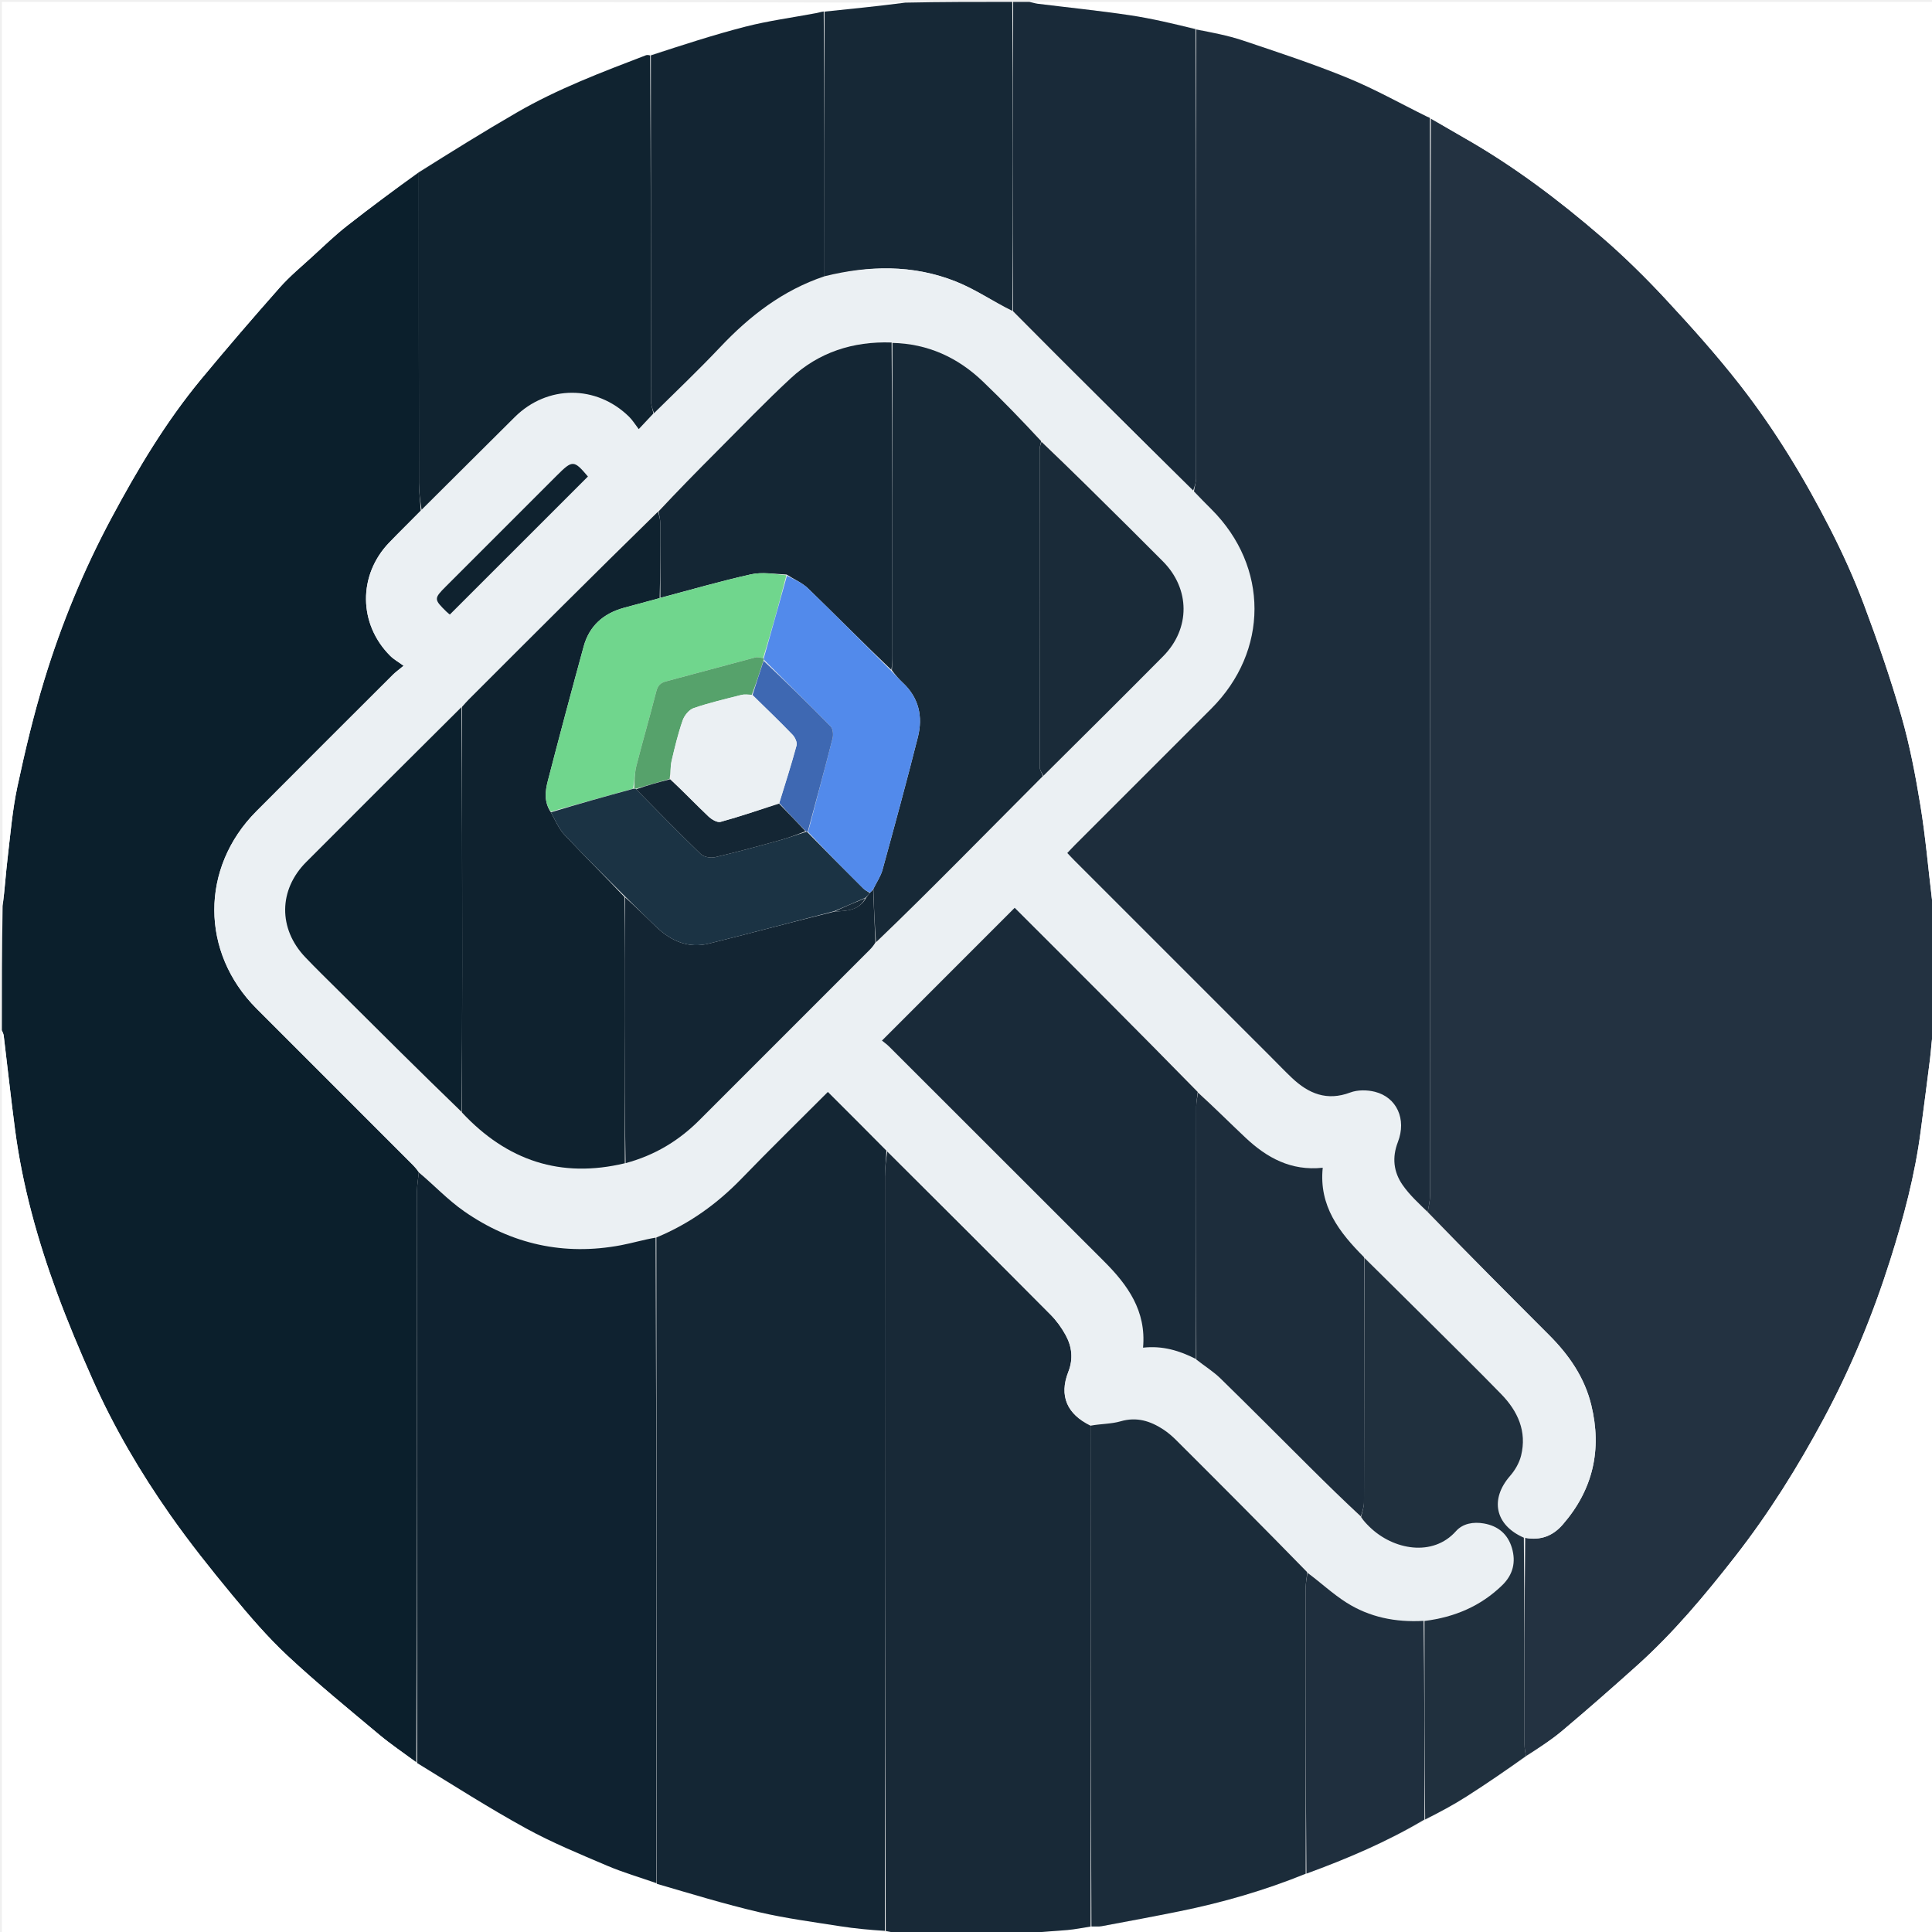
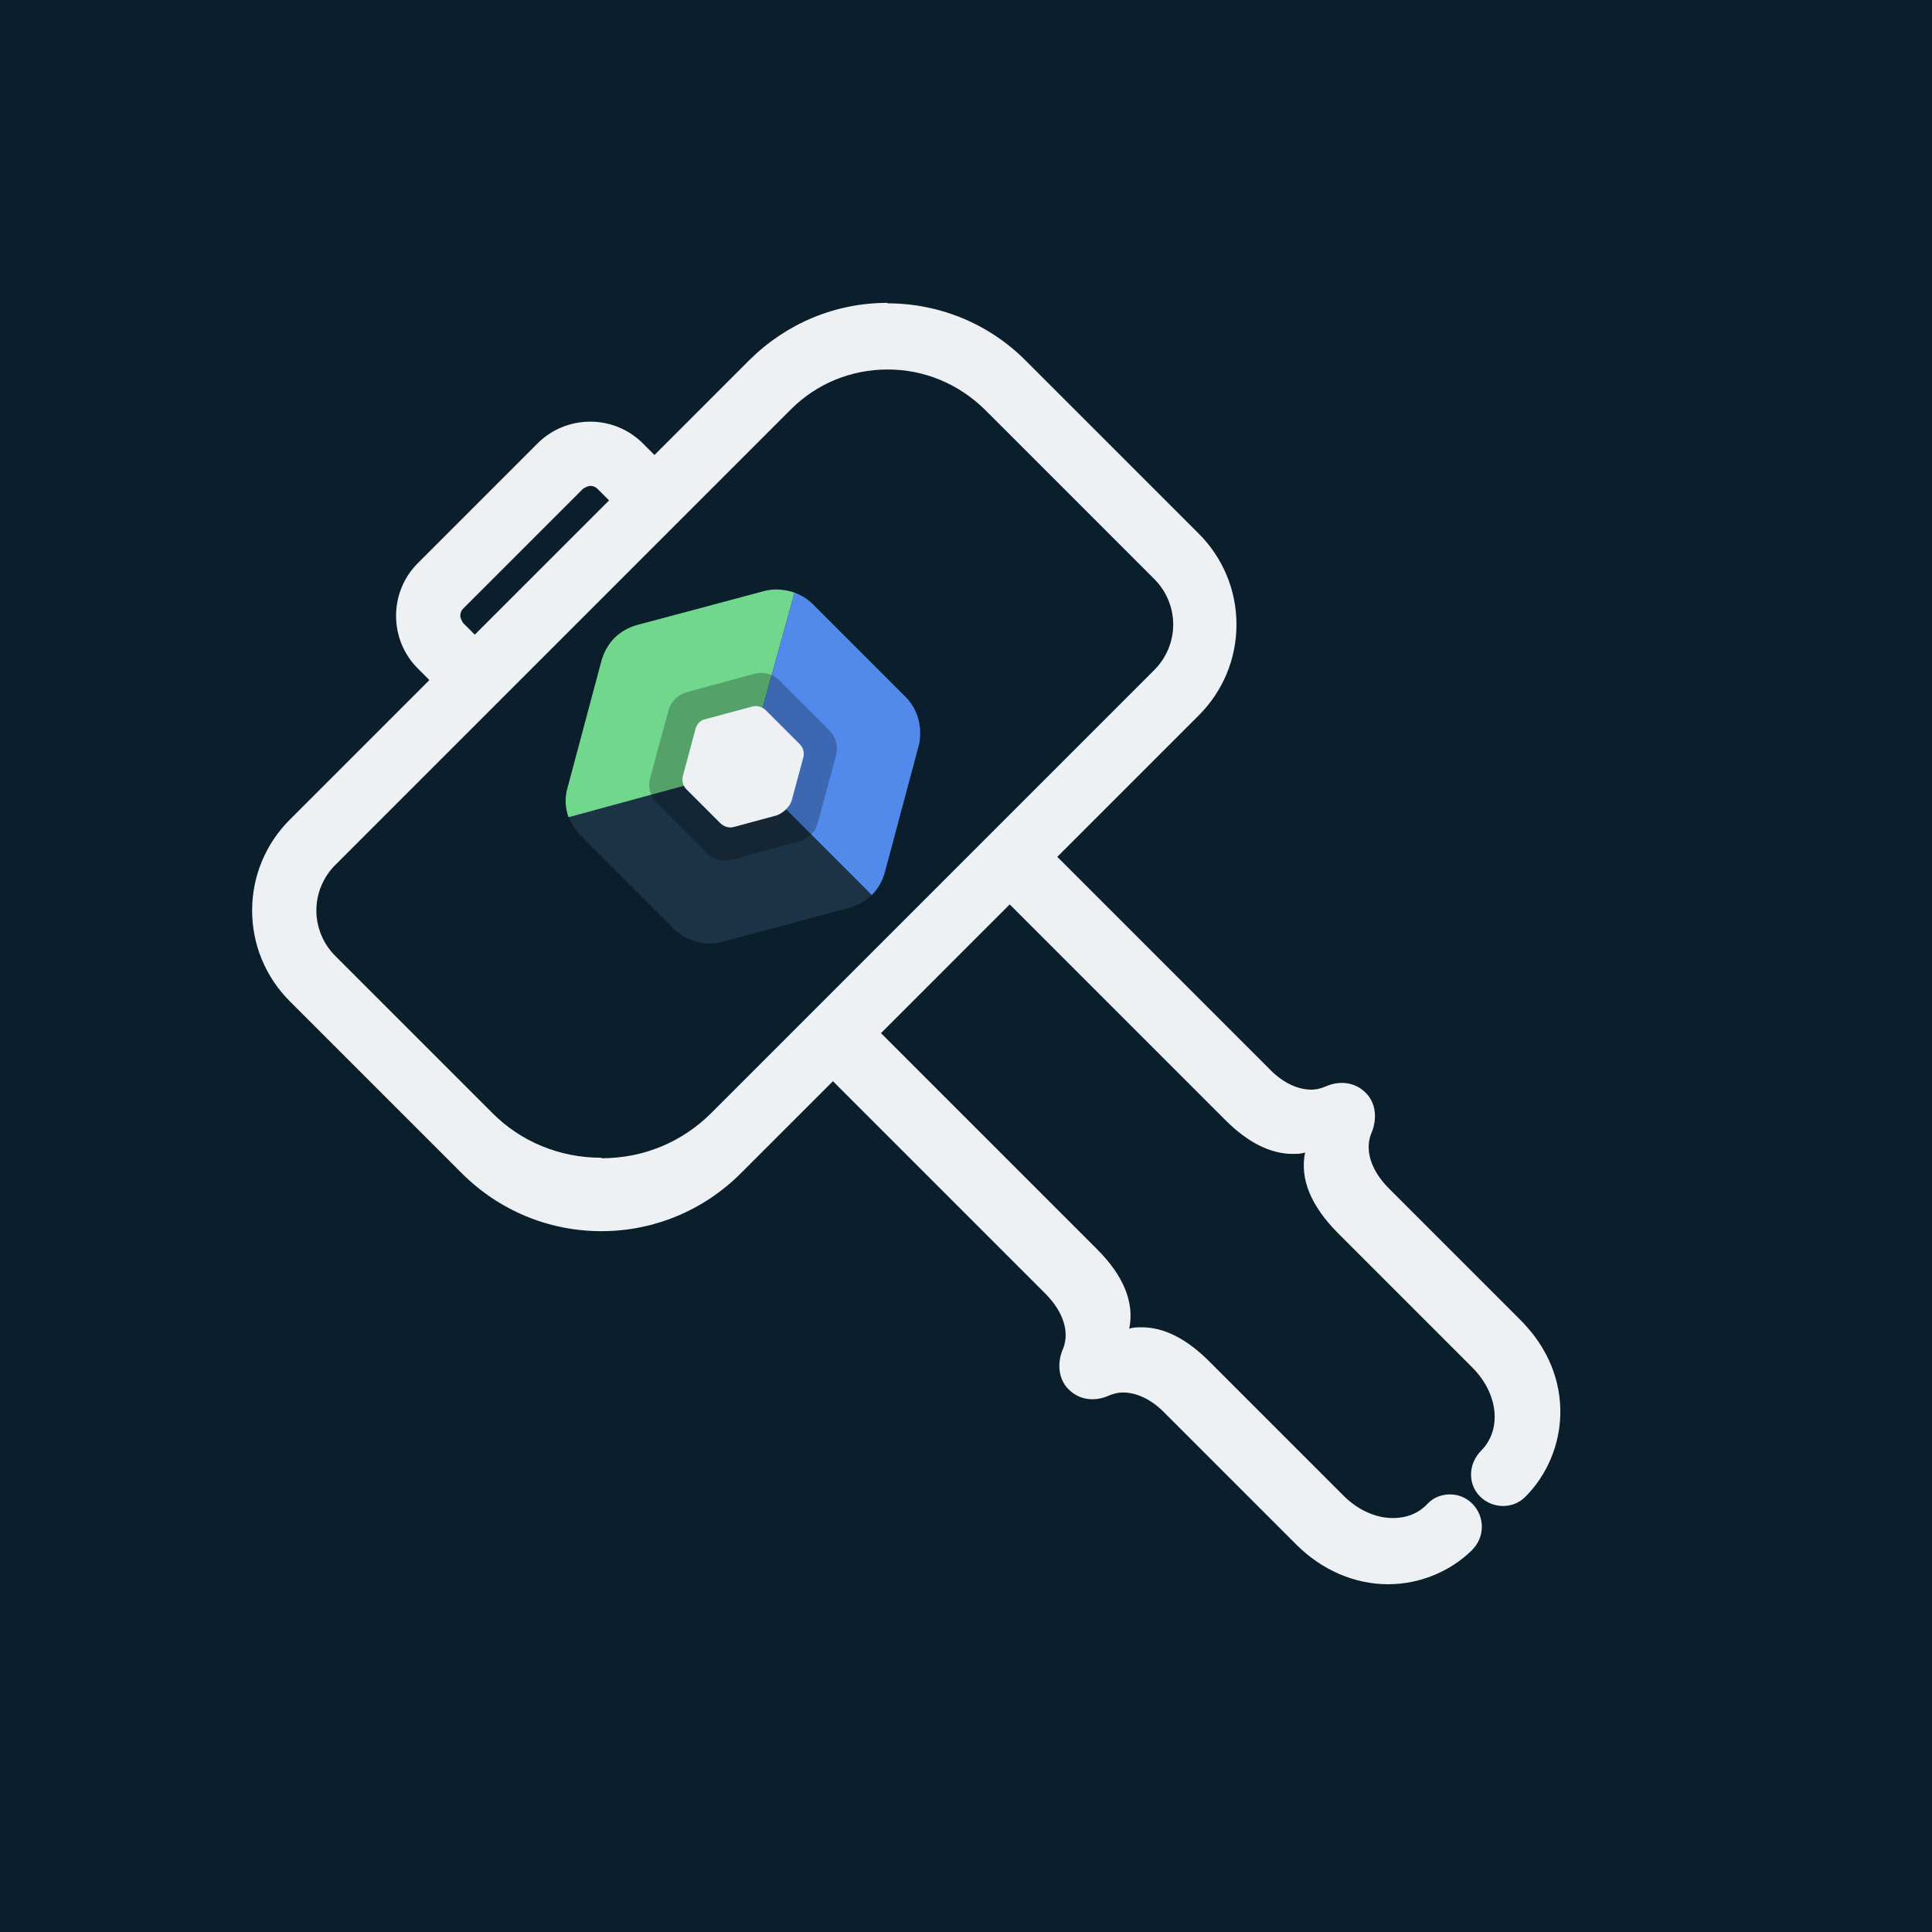
- <svg xmlns="http://www.w3.org/2000/svg" version="1.1" id="Layer_1" x="0px" y="0px" width="100%" viewBox="0 0 1024 1024" enable-background="new 0 0 1024 1024" xml:space="preserve">
-   <path fill="#233241" opacity="1" stroke="none" d=" M1025,480   C1025,501.688 1025,523.375 1024.601,545.708   C1023.801,551.27 1023.567,556.206 1022.968,561.097   C1021.403,573.877 1019.675,586.637 1018.017,599.405   C1014.986,622.742 1008.948,645.408 1001.872,667.752   C992.657,696.854 981.057,725.01 966.584,751.969   C952.839,777.572 937.537,802.088 919.618,825.03   C903.623,845.508 887.029,865.386 867.664,882.773   C854.591,894.512 841.376,906.104 827.938,917.421   C822.028,922.399 815.405,926.532 808.814,930.745   C808.348,928.473 808.024,926.506 808.022,924.539   C807.991,888.078 807.998,851.618 808.389,815.126   C816.72,816.626 823.105,814.027 828.343,807.984   C844.363,789.499 849.152,768.331 843.414,744.722   C839.851,730.061 831.605,718.16 821.06,707.623   C799.512,686.092 778.061,664.464 756.712,642.41   C757.236,639.165 757.949,636.387 757.952,633.608   C758.014,567.307 757.996,501.005 758.001,434.704   C758.011,310.763 758.026,186.822 758.404,62.935   C764.48,66.319 770.158,69.706 775.905,72.971   C802.129,87.872 826.11,105.948 848.867,125.585   C860.818,135.898 872.145,147.045 882.891,158.616   C896.504,173.273 909.902,188.228 922.201,203.985   C940.645,227.617 956.204,253.249 969.858,279.928   C976.609,293.118 982.772,306.703 987.969,320.571   C995.251,340 1002.069,359.664 1007.787,379.6   C1012.233,395.102 1015.275,411.077 1017.878,427.016   C1020.583,443.582 1022,460.359 1024.025,477.038   C1024.148,478.05 1024.666,479.014 1025,480  z" />
-   <path fill="#0B1F2C" opacity="1" stroke="none" d=" M1,546   C1,524.312 1,502.625 1.403,480.297   C2.536,471.325 3.06,462.97 4.045,454.67   C5.54,442.068 6.571,429.336 9.217,416.963   C13.29,397.923 17.813,378.91 23.502,360.3   C32.583,330.591 44.415,301.908 59.117,274.469   C72.955,248.641 87.931,223.524 106.67,200.899   C120.247,184.508 134.14,168.37 148.241,152.427   C153.478,146.506 159.647,141.398 165.501,136.038   C171.561,130.488 177.494,124.752 183.945,119.685   C196.446,109.866 209.271,100.459 221.972,91.357   C221.988,146.554 221.966,201.274 222.049,255.995   C222.056,260.775 222.754,265.555 223,270.632   C217.338,276.471 211.721,281.929 206.293,287.569   C189.689,304.819 189.919,330.762 206.843,347.629   C208.695,349.474 211.073,350.79 213.923,352.875   C211.062,355.247 209.547,356.313 208.256,357.603   C184.088,381.734 159.89,405.835 135.813,430.057   C106.09,459.96 106.223,504.835 136.006,534.618   C163.571,562.185 191.139,589.748 218.694,617.325   C219.857,618.488 220.901,619.77 221.983,621.419   C221.644,624.967 221.042,628.092 221.041,631.218   C220.979,732.185 220.975,833.153 220.637,933.979   C213.814,929.009 207.063,924.484 200.869,919.293   C184.563,905.628 168.041,892.166 152.498,877.665   C141.824,867.707 132.229,856.49 122.902,845.214   C111.52,831.454 100.365,817.436 90.119,802.824   C74.286,780.242 60.313,756.46 49.102,731.209   C42.33,715.955 35.819,700.546 30.076,684.883   C19.852,657 11.908,628.448 7.999,598.924   C5.797,582.291 3.997,565.606 1.971,548.95   C1.848,547.942 1.333,546.982 1,546  z" />
-   <path fill="#FFFFFF" opacity="1" stroke="none" d=" M221.961,90.881   C209.271,100.459 196.446,109.866 183.945,119.685   C177.494,124.752 171.561,130.488 165.501,136.038   C159.647,141.398 153.478,146.506 148.241,152.427   C134.14,168.37 120.247,184.508 106.67,200.899   C87.931,223.524 72.955,248.641 59.117,274.469   C44.415,301.908 32.583,330.591 23.502,360.3   C17.813,378.91 13.29,397.923 9.217,416.963   C6.571,429.336 5.54,442.068 4.045,454.67   C3.06,462.97 2.536,471.325 1.403,479.828   C1,320.406 1,160.812 1,1   C160.354,1 319.708,1 479.357,1.401   C465.433,3.257 451.216,4.712 436.582,6.093   C434.938,6.343 433.723,6.743 432.476,6.978   C419.97,9.334 407.29,11.004 394.991,14.161   C378.163,18.479 361.624,23.921 344.569,28.937   C343.541,29.098 342.865,29.098 342.275,29.324   C319.006,38.236 295.668,47.06 274.03,59.578   C256.503,69.717 239.305,80.425 221.961,90.881  z" />
-   <path fill="#FFFFFF" opacity="1" stroke="none" d=" M1,546.469   C1.333,546.982 1.848,547.942 1.971,548.95   C3.997,565.606 5.797,582.291 7.999,598.924   C11.908,628.448 19.852,657 30.076,684.883   C35.819,700.546 42.33,715.955 49.102,731.209   C60.313,756.46 74.286,780.242 90.119,802.824   C100.365,817.436 111.52,831.454 122.902,845.214   C132.229,856.49 141.824,867.707 152.498,877.665   C168.041,892.166 184.563,905.628 200.869,919.293   C207.063,924.484 213.814,929.009 220.767,934.301   C240.383,946.266 259.231,958.336 278.809,969.077   C292.576,976.629 307.219,982.645 321.697,988.817   C330.224,992.452 339.192,995.053 348.134,998.458   C366.281,1003.745 384.13,1009.227 402.27,1013.467   C416.432,1016.777 430.933,1018.676 445.324,1020.945   C453.172,1022.183 461.104,1022.888 469.445,1023.911   C473.262,1024.325 476.631,1024.662 480,1025   C320.406,1025 160.812,1025 1,1025   C1,865.646 1,706.292 1,546.469  z" />
-   <path fill="#FFFFFF" opacity="1" stroke="none" d=" M809.106,931.049   C815.405,926.532 822.028,922.399 827.938,917.421   C841.376,906.104 854.591,894.512 867.664,882.773   C887.029,865.386 903.623,845.508 919.618,825.03   C937.537,802.088 952.839,777.572 966.584,751.969   C981.057,725.01 992.657,696.854 1001.872,667.752   C1008.948,645.408 1014.986,622.742 1018.017,599.405   C1019.675,586.637 1021.403,573.877 1022.968,561.097   C1023.567,556.206 1023.801,551.27 1024.601,546.177   C1025,705.594 1025,865.188 1025,1025   C865.646,1025 706.292,1025 546.643,1024.599   C552.852,1023.797 559.369,1023.531 565.857,1022.948   C569.941,1022.582 573.982,1021.742 578.483,1021.064   C580.586,1020.999 582.294,1021.231 583.903,1020.93   C597.715,1018.349 611.533,1015.789 625.303,1012.995   C648.136,1008.361 670.44,1001.9 692.431,993.064   C714.216,985.101 735.153,976.171 755.355,964.81   C762.949,960.584 770.342,956.622 777.391,952.122   C788.088,945.294 798.547,938.092 809.106,931.049  z" />
-   <path fill="#FFFFFF" opacity="1" stroke="none" d=" M1025,479.531   C1024.666,479.014 1024.148,478.05 1024.025,477.038   C1022,460.359 1020.583,443.582 1017.878,427.016   C1015.275,411.077 1012.233,395.102 1007.787,379.6   C1002.069,359.664 995.251,340 987.969,320.571   C982.772,306.703 976.609,293.118 969.858,279.928   C956.204,253.249 940.645,227.617 922.201,203.985   C909.902,188.228 896.504,173.273 882.891,158.616   C872.145,147.045 860.818,135.898 848.867,125.585   C826.11,105.948 802.129,87.872 775.905,72.971   C770.158,69.706 764.48,66.319 758.248,62.615   C757.252,62.097 756.746,62.016 756.307,61.8   C742.275,54.889 728.581,47.154 714.139,41.249   C696.001,33.832 677.328,27.684 658.73,21.454   C650.686,18.759 642.253,17.227 633.637,14.992   C621.776,12.528 610.342,9.787 598.757,8.06   C582.543,5.644 566.215,3.995 549.941,1.977   C548.608,1.811 547.313,1.333 546,1   C705.594,1 865.187,1 1025,1   C1025,160.354 1025,319.708 1025,479.531  z" />
-   <path fill="#182937" opacity="1" stroke="none" d=" M578.043,1021.114   C573.982,1021.742 569.941,1022.582 565.857,1022.948   C559.369,1023.531 552.852,1023.797 546.174,1024.599   C524.312,1025 502.625,1025 480.469,1025   C476.631,1024.662 473.262,1024.325 469.446,1023.453   C468.999,889.796 468.99,756.674 469.04,623.553   C469.042,619.094 469.64,614.636 470.264,610.299   C499.315,639.171 528.104,667.879 556.748,696.73   C559.87,699.874 562.598,703.603 564.735,707.486   C568.138,713.671 568.962,720.172 566.216,727.151   C561.239,739.796 565.572,749.649 577.996,755.649   C578.012,844.442 578.028,932.778 578.043,1021.114  z" />
-   <path fill="#192A39" opacity="1" stroke="none" d=" M545.55,1   C547.313,1.333 548.608,1.811 549.941,1.977   C566.215,3.995 582.543,5.644 598.757,8.06   C610.342,9.787 621.776,12.528 633.638,15.45   C633.999,95.246 634.01,174.409 633.945,253.573   C633.943,255.764 633.123,257.954 632.386,260.013   C600.343,228.389 568.599,196.899 536.892,164.915   C536.953,109.948 536.977,55.474 537,1   C539.7,1 542.4,1 545.55,1  z" />
-   <path fill="#162836" opacity="1" stroke="none" d=" M536.531,1   C536.977,55.474 536.953,109.948 536.567,164.783   C526.334,159.745 516.887,153.28 506.509,149.166   C483.814,140.169 460.401,140.64 436.998,146.43   C436.998,99.368 436.998,52.767 436.998,6.167   C451.216,4.712 465.433,3.257 479.826,1.401   C498.688,1 517.375,1 536.531,1  z" />
-   <path fill="#EBF0F3" opacity="1" stroke="none" d=" M436.997,146.892   C460.401,140.64 483.814,140.169 506.509,149.166   C516.887,153.28 526.334,159.745 536.529,165.276   C568.599,196.899 600.343,228.389 632.527,260.325   C636.021,263.837 639.071,266.91 642.132,269.971   C672.538,300.381 672.498,345.086 642.019,375.586   C617.888,399.733 593.737,423.86 569.601,448.002   C568.329,449.275 567.114,450.607 565.688,452.105   C567.097,453.586 568.304,454.911 569.57,456.177   C604.305,490.915 639.046,525.648 673.786,560.381   C677.437,564.031 681.004,567.769 684.754,571.314   C693.577,579.654 703.285,583.717 715.664,579.05   C719.55,577.585 724.614,577.64 728.721,578.668   C740.279,581.562 745.597,593.183 740.916,605.276   C737.721,613.532 738.63,621.162 743.388,628.027   C747.13,633.429 752.129,637.959 756.57,642.877   C778.061,664.464 799.512,686.092 821.06,707.623   C831.605,718.16 839.851,730.061 843.414,744.722   C849.152,768.331 844.363,789.499 828.343,807.984   C823.105,814.027 816.72,816.626 808.062,814.979   C792.371,808.315 789.589,794.62 800.37,782.265   C803.006,779.244 805.26,775.351 806.209,771.495   C809.372,758.644 804.456,747.939 795.648,738.896   C783.566,726.493 771.224,714.341 758.949,702.127   C747.038,690.275 735.07,678.48 722.995,666.364   C709.796,653.147 698.972,639.151 701.078,618.931   C684.257,620.728 671.451,613.633 660.171,603.025   C651.696,595.055 643.48,586.81 635.015,578.389   C602.393,545.648 569.902,513.206 537.8,481.151   C514.376,504.588 491.15,527.826 467.452,551.536   C468.499,552.399 470.02,553.458 471.311,554.747   C509.248,592.638 547.144,630.571 585.09,668.453   C597.687,681.028 607.627,694.779 605.842,714.292   C616.148,713.127 625.222,715.875 634.091,720.588   C638.502,724.08 643.1,726.916 646.873,730.597   C662.837,746.176 678.541,762.022 694.37,777.74   C703.216,786.524 712.12,795.249 721.118,804.314   C722.766,806.154 724.28,807.695 725.823,809.207   C738.488,821.62 759.505,825.284 771.687,811.554   C775.314,807.466 780.93,806.496 786.49,807.468   C794.054,808.789 799.188,813.124 801.355,820.481   C803.548,827.924 801.94,834.596 796.286,840.125   C784.784,851.374 770.781,857.189 754.536,859.084   C739.592,859.949 725.832,857.143 713.6,849.378   C706.249,844.711 699.802,838.618 692.808,832.858   C669.616,809.489 646.58,786.413 623.489,763.391   C621.382,761.29 619.089,759.291 616.606,757.668   C609.708,753.159 602.51,750.848 593.984,753.317   C588.9,754.79 583.341,754.623 577.995,755.193   C565.572,749.649 561.239,739.796 566.216,727.151   C568.962,720.172 568.138,713.671 564.735,707.486   C562.598,703.603 559.87,699.874 556.748,696.73   C528.104,667.879 499.315,639.171 470.122,609.99   C459.456,599.369 449.235,589.177 438.782,578.754   C423.39,594.172 408.063,609.155 393.167,624.555   C380.149,638.013 365.382,648.668 347.462,655.471   C341.118,657.05 335.221,658.837 329.202,659.978   C298.935,665.713 271.026,659.485 245.926,641.965   C237.283,635.932 229.939,628.04 222.001,620.997   C220.901,619.77 219.857,618.488 218.694,617.325   C191.139,589.748 163.571,562.185 136.006,534.618   C106.223,504.835 106.09,459.96 135.813,430.057   C159.89,405.835 184.088,381.734 208.256,357.603   C209.547,356.313 211.062,355.247 213.923,352.875   C211.073,350.79 208.695,349.474 206.843,347.629   C189.919,330.762 189.689,304.819 206.293,287.569   C211.721,281.929 217.338,276.471 223.313,270.491   C240.129,253.69 256.428,237.256 272.892,220.988   C290.138,203.946 316.083,203.916 333.377,220.827   C335.256,222.664 336.655,224.992 338.543,227.438   C341.83,223.933 344.079,221.534 346.628,219.009   C358.573,207.246 370.492,195.869 381.796,183.911   C397.449,167.355 414.96,153.812 436.997,146.892  M464.628,499.766   C479.226,485.165 493.843,470.583 508.417,455.959   C523.223,441.103 537.987,426.205 553.31,411.018   C574.373,389.973 595.516,369.007 616.471,347.856   C631.036,333.156 630.859,312.092 616.34,297.514   C610.588,291.738 604.834,285.964 599.05,280.219   C583.481,264.755 567.895,249.308 552.028,233.234   C541.668,222.86 531.492,212.293 520.901,202.16   C507.564,189.4 491.69,182.165 472.147,181.323   C451.993,180.831 433.941,186.749 419.133,200.466   C405.585,213.015 392.788,226.379 379.728,239.453   C369.385,249.806 359.146,260.263 348.242,270.966   C315.01,304.184 281.776,337.4 248.554,370.628   C247.27,371.912 246.1,373.31 244.254,374.949   C216.925,402.263 189.552,429.534 162.283,456.908   C147.598,471.65 147.43,492.249 161.801,507.348   C167.655,513.499 173.762,519.41 179.781,525.403   C201.373,546.903 222.976,568.392 244.886,590.422   C268.765,615.271 297.317,624.684 331.964,616.428   C346.918,612.387 359.718,604.664 370.636,593.748   C400.781,563.613 430.918,533.471 461.047,503.32   C462.092,502.274 463.019,501.111 464.628,499.766  M294.338,252.829   C275.033,272.131 255.727,291.431 236.423,310.734   C229.908,317.249 229.91,317.62 236.598,324.174   C237.399,324.96 238.315,325.628 238.422,325.718   C262.975,301.178 287.279,276.886 311.615,252.563   C304.188,243.78 303.436,243.734 295.194,251.974   C295.076,252.091 294.958,252.209 294.338,252.829  z" />
-   <path fill="#1D2D3C" opacity="1" stroke="none" d=" M756.712,642.41   C752.129,637.959 747.13,633.429 743.388,628.027   C738.63,621.162 737.721,613.532 740.916,605.276   C745.597,593.183 740.279,581.562 728.721,578.668   C724.614,577.64 719.55,577.585 715.664,579.05   C703.285,583.717 693.577,579.654 684.754,571.314   C681.004,567.769 677.437,564.031 673.786,560.381   C639.046,525.648 604.305,490.915 569.57,456.177   C568.304,454.911 567.097,453.586 565.688,452.105   C567.114,450.607 568.329,449.275 569.601,448.002   C593.737,423.86 617.888,399.733 642.019,375.586   C672.498,345.086 672.538,300.381 642.132,269.971   C639.071,266.91 636.021,263.837 632.826,260.457   C633.123,257.954 633.943,255.764 633.945,253.573   C634.01,174.409 633.999,95.246 633.998,15.625   C642.253,17.227 650.686,18.759 658.73,21.454   C677.328,27.684 696.001,33.832 714.139,41.249   C728.581,47.154 742.275,54.889 756.307,61.8   C756.746,62.016 757.252,62.097 757.882,62.561   C758.026,186.822 758.011,310.763 758.001,434.704   C757.996,501.005 758.014,567.307 757.952,633.608   C757.949,636.387 757.236,639.165 756.712,642.41  z" />
-   <path fill="#20303E" opacity="1" stroke="none" d=" M723.127,666.659   C735.07,678.48 747.038,690.275 758.949,702.127   C771.224,714.341 783.566,726.493 795.648,738.896   C804.456,747.939 809.372,758.644 806.209,771.495   C805.26,775.351 803.006,779.244 800.37,782.265   C789.589,794.62 792.371,808.315 807.67,815.01   C807.998,851.618 807.991,888.078 808.022,924.539   C808.024,926.506 808.348,928.473 808.814,930.745   C798.547,938.092 788.088,945.294 777.391,952.122   C770.342,956.622 762.949,960.584 755.355,964.352   C755,928.994 755,894.071 755,859.148   C770.781,857.189 784.784,851.374 796.286,840.125   C801.94,834.596 803.548,827.924 801.355,820.481   C799.188,813.124 794.054,808.789 786.49,807.468   C780.93,806.496 775.314,807.466 771.687,811.554   C759.505,825.284 738.488,821.62 725.823,809.207   C724.28,807.695 722.766,806.154 721.407,804.059   C722.05,801.104 722.933,798.718 722.94,796.33   C723.065,753.107 723.085,709.883 723.127,666.659  z" />
-   <path fill="#0F2230" opacity="1" stroke="none" d=" M221.983,621.419   C229.939,628.04 237.283,635.932 245.926,641.965   C271.026,659.485 298.935,665.713 329.202,659.978   C335.221,658.837 341.118,657.05 347.496,655.979   C347.935,770.305 347.948,884.212 347.961,998.119   C339.192,995.053 330.224,992.452 321.697,988.817   C307.219,982.645 292.576,976.629 278.809,969.077   C259.231,958.336 240.383,946.266 221.093,934.442   C220.975,833.153 220.979,732.185 221.041,631.218   C221.042,628.092 221.644,624.967 221.983,621.419  z" />
-   <path fill="#102330" opacity="1" stroke="none" d=" M346.328,219.136   C344.079,221.534 341.83,223.933 338.543,227.438   C336.655,224.992 335.256,222.664 333.377,220.827   C316.083,203.916 290.138,203.946 272.892,220.988   C256.428,237.256 240.129,253.69 223.445,270.193   C222.754,265.555 222.056,260.775 222.049,255.995   C221.966,201.274 221.988,146.554 221.972,91.357   C239.305,80.425 256.503,69.717 274.03,59.578   C295.668,47.06 319.006,38.236 342.275,29.324   C342.865,29.098 343.541,29.098 344.579,29.413   C344.988,90.75 344.98,151.666 345.056,212.582   C345.059,214.767 345.885,216.951 346.328,219.136  z" />
-   <path fill="#132533" opacity="1" stroke="none" d=" M346.628,219.009   C345.885,216.951 345.059,214.767 345.056,212.582   C344.98,151.666 344.988,90.75 344.972,29.357   C361.624,23.921 378.163,18.479 394.991,14.161   C407.29,11.004 419.97,9.334 432.476,6.978   C433.723,6.743 434.938,6.343 436.582,6.093   C436.998,52.767 436.998,99.368 436.998,146.43   C414.96,153.812 397.449,167.355 381.796,183.911   C370.492,195.869 358.573,207.246 346.628,219.009  z" />
-   <path fill="#142634" opacity="1" stroke="none" d=" M348.134,998.458   C347.948,884.212 347.935,770.305 347.887,655.89   C365.382,648.668 380.149,638.013 393.167,624.555   C408.063,609.155 423.39,594.172 438.782,578.754   C449.235,589.177 459.456,599.369 469.818,609.869   C469.64,614.636 469.042,619.094 469.04,623.553   C468.99,756.674 468.999,889.796 468.998,1023.375   C461.104,1022.888 453.172,1022.183 445.324,1020.945   C430.933,1018.676 416.432,1016.777 402.27,1013.467   C384.13,1009.227 366.281,1003.745 348.134,998.458  z" />
-   <path fill="#1B2C3A" opacity="1" stroke="none" d=" M577.996,755.649   C583.341,754.623 588.9,754.79 593.984,753.317   C602.51,750.848 609.708,753.159 616.606,757.668   C619.089,759.291 621.382,761.29 623.489,763.391   C646.58,786.413 669.616,809.489 692.817,833.276   C692.644,836.457 692.044,838.913 692.042,841.369   C692.001,891.951 692.029,942.532 692.043,993.114   C670.44,1001.9 648.136,1008.361 625.303,1012.995   C611.533,1015.789 597.715,1018.349 583.903,1020.93   C582.294,1021.231 580.586,1020.999 578.483,1021.064   C578.028,932.778 578.012,844.442 577.996,755.649  z" />
-   <path fill="#1F2F3E" opacity="1" stroke="none" d=" M692.431,993.064   C692.029,942.532 692.001,891.951 692.042,841.369   C692.044,838.913 692.644,836.457 692.957,833.583   C699.802,838.618 706.249,844.711 713.6,849.378   C725.832,857.143 739.592,859.949 754.536,859.084   C755,894.071 755,928.994 754.999,964.375   C735.153,976.171 714.216,985.101 692.431,993.064  z" />
-   <path fill="#0F222F" opacity="1" stroke="none" d=" M244.877,374.655   C246.1,373.31 247.27,371.912 248.554,370.628   C281.776,337.4 315.01,304.184 348.724,271.226   C349.471,273.443 349.955,275.399 349.965,277.358   C350.03,290.524 349.996,303.691 349.634,317.012   C343.048,318.832 336.811,320.462 330.597,322.172   C319.834,325.136 312.347,331.725 309.367,342.602   C302.862,366.343 296.516,390.129 290.344,413.959   C288.938,419.386 288.289,425.087 291.974,430.545   C294.355,434.811 296.157,439.241 299.21,442.497   C309.571,453.55 320.374,464.188 331.006,475.454   C331.003,497.7 330.977,519.477 331.006,541.253   C331.04,566.352 331.121,591.45 331.181,616.549   C297.317,624.684 268.765,615.271 244.841,589.631   C244.864,563.046 244.987,537.252 244.988,511.458   C244.99,465.857 244.918,420.256 244.877,374.655  z" />
-   <path fill="#172937" opacity="1" stroke="none" d=" M552.769,411.325   C537.987,426.205 523.223,441.103 508.417,455.959   C493.843,470.583 479.226,485.165 464.312,499.415   C463.587,489.872 463.178,480.679 462.886,471.181   C464.613,467.608 466.791,464.496 467.739,461.046   C474.171,437.637 480.562,414.212 486.5,390.674   C489.231,379.845 487.045,369.857 478.497,361.867   C476.437,359.942 474.585,357.796 472.724,355.242   C472.874,352.402 472.992,350.071 472.992,347.741   C473.003,292.41 473.002,237.079 473.003,181.748   C491.69,182.165 507.564,189.4 520.901,202.16   C531.492,212.293 541.668,222.86 551.847,233.833   C551.444,235.718 551.029,237.003 551.029,238.289   C550.996,294.362 550.986,350.435 551.075,406.507   C551.078,408.114 552.18,409.719 552.769,411.325  z" />
-   <path fill="#192A39" opacity="1" stroke="none" d=" M633.898,720.321   C625.222,715.875 616.148,713.127 605.842,714.292   C607.627,694.779 597.687,681.028 585.09,668.453   C547.144,630.571 509.248,592.638 471.311,554.747   C470.02,553.458 468.499,552.399 467.452,551.536   C491.15,527.826 514.376,504.588 537.8,481.151   C569.902,513.206 602.393,545.648 634.839,578.792   C634.531,581.784 634.038,584.074 634.034,586.364   C633.954,631.016 633.932,675.668 633.898,720.321  z" />
-   <path fill="#1D2D3C" opacity="1" stroke="none" d=" M634.091,720.588   C633.932,675.668 633.954,631.016 634.034,586.364   C634.038,584.074 634.531,581.784 634.972,579.091   C643.48,586.81 651.696,595.055 660.171,603.025   C671.451,613.633 684.257,620.728 701.078,618.931   C698.972,639.151 709.796,653.147 722.995,666.364   C723.085,709.883 723.065,753.107 722.94,796.33   C722.933,798.718 722.05,801.104 721.286,803.746   C712.12,795.249 703.216,786.524 694.37,777.74   C678.541,762.022 662.837,746.176 646.873,730.597   C643.1,726.916 638.502,724.08 634.091,720.588  z" />
-   <path fill="#142634" opacity="1" stroke="none" d=" M472.575,181.536   C473.002,237.079 473.003,292.41 472.992,347.741   C472.992,350.071 472.874,352.402 472.437,355.042   C457.507,340.832 443.066,326.195 428.304,311.888   C425.209,308.888 420.935,307.104 416.902,304.511   C410.402,304.239 403.954,303.095 398.054,304.409   C381.91,308.005 365.998,312.636 349.993,316.858   C349.996,303.691 350.03,290.524 349.965,277.358   C349.955,275.399 349.471,273.443 349.034,271.08   C359.146,260.263 369.385,249.806 379.728,239.453   C392.788,226.379 405.585,213.015 419.133,200.466   C433.941,186.749 451.993,180.831 472.575,181.536  z" />
-   <path fill="#0C202D" opacity="1" stroke="none" d=" M244.566,374.802   C244.918,420.256 244.99,465.857 244.988,511.458   C244.987,537.252 244.864,563.046 244.686,589.362   C222.976,568.392 201.373,546.903 179.781,525.403   C173.762,519.41 167.655,513.499 161.801,507.348   C147.43,492.249 147.598,471.65 162.283,456.908   C189.552,429.534 216.925,402.263 244.566,374.802  z" />
-   <path fill="#132533" opacity="1" stroke="none" d=" M462.768,471.485   C463.178,480.679 463.587,489.872 463.999,499.534   C463.019,501.111 462.092,502.274 461.047,503.32   C430.918,533.471 400.781,563.613 370.636,593.748   C359.718,604.664 346.918,612.387 331.572,616.489   C331.121,591.45 331.04,566.352 331.006,541.253   C330.977,519.477 331.003,497.7 331.3,475.611   C337.039,480.67 342.39,486.141 347.949,491.391   C355.858,498.86 364.928,502.873 376.058,500.043   C382,498.532 387.954,497.068 393.888,495.529   C409.929,491.368 425.963,487.178 442.325,483.14   C448.965,482.796 455.408,482.595 459.116,475.734   C459.839,474.75 460.437,474.021 461.23,473.046   C461.874,472.362 462.321,471.924 462.768,471.485  z" />
-   <path fill="#1A2B39" opacity="1" stroke="none" d=" M553.04,411.172   C552.18,409.719 551.078,408.114 551.075,406.507   C550.986,350.435 550.996,294.362 551.029,238.289   C551.029,237.003 551.444,235.718 551.991,234.143   C567.895,249.308 583.481,264.755 599.05,280.219   C604.834,285.964 610.588,291.738 616.34,297.514   C630.859,312.092 631.036,333.156 616.471,347.856   C595.516,369.007 574.373,389.973 553.04,411.172  z" />
-   <path fill="#0F222F" opacity="1" stroke="none" d=" M294.589,252.578   C294.958,252.209 295.076,252.091 295.194,251.974   C303.436,243.734 304.188,243.78 311.615,252.563   C287.279,276.886 262.975,301.178 238.422,325.718   C238.315,325.628 237.399,324.96 236.598,324.174   C229.91,317.62 229.908,317.249 236.423,310.734   C255.727,291.431 275.033,272.131 294.589,252.578  z" />
-   <path fill="#70D68D" opacity="1" stroke="none" d=" M349.634,317.012   C365.998,312.636 381.91,308.005 398.054,304.409   C403.954,303.095 410.402,304.239 416.796,304.903   C412.924,320.023 408.857,334.503 404.469,348.819   C402.872,348.574 401.506,348.154 400.333,348.464   C384.486,352.654 368.672,356.968 352.833,361.19   C349.974,361.953 348.593,363.497 347.827,366.517   C344.487,379.676 340.662,392.712 337.314,405.869   C336.331,409.733 336.338,413.848 335.538,417.981   C320.779,422.133 306.374,426.152 291.968,430.172   C288.289,425.087 288.938,419.386 290.344,413.959   C296.516,390.129 302.862,366.343 309.367,342.602   C312.347,331.725 319.834,325.136 330.597,322.172   C336.811,320.462 343.048,318.832 349.634,317.012  z" />
-   <path fill="#1B3344" opacity="1" stroke="none" d=" M291.974,430.545   C306.374,426.152 320.779,422.133 335.818,418.03   C336.638,417.975 336.825,418.004 337.166,418.325   C348.665,430.028 359.894,441.559 371.486,452.713   C373.091,454.257 376.704,454.863 379.02,454.323   C390.451,451.657 401.78,448.54 413.099,445.412   C417.833,444.103 422.451,442.374 427.341,440.879   C427.56,440.922 428,441 428.141,441.302   C437.999,451.347 447.698,461.108 457.457,470.81   C458.47,471.818 459.833,472.473 461.034,473.292   C460.437,474.021 459.839,474.75 458.764,475.785   C452.858,478.394 447.429,480.697 442,483   C425.963,487.178 409.929,491.368 393.888,495.529   C387.954,497.068 382,498.532 376.058,500.043   C364.928,502.873 355.858,498.86 347.949,491.391   C342.39,486.141 337.039,480.67 331.302,475.141   C320.374,464.188 309.571,453.55 299.21,442.497   C296.157,439.241 294.355,434.811 291.974,430.545  z" />
-   <path fill="#528AEB" opacity="1" stroke="none" d=" M461.23,473.046   C459.833,472.473 458.47,471.818 457.457,470.81   C447.698,461.108 437.999,451.347 428.299,440.96   C432.677,423.997 437.121,407.699 441.287,391.331   C441.777,389.405 441.515,386.329 440.287,385.073   C428.683,373.21 416.793,361.627 404.943,349.717   C404.864,349.307 404.826,349.145 404.789,348.982   C408.857,334.503 412.924,320.023 417.098,305.152   C420.935,307.104 425.209,308.888 428.304,311.888   C443.066,326.195 457.507,340.832 472.35,355.551   C474.585,357.796 476.437,359.942 478.497,361.867   C487.045,369.857 489.231,379.845 486.5,390.674   C480.562,414.212 474.171,437.637 467.739,461.046   C466.791,464.496 464.613,467.608 462.886,471.181   C462.321,471.924 461.874,472.362 461.23,473.046  z" />
-   <path fill="#172937" opacity="1" stroke="none" d=" M442.325,483.14   C447.429,480.697 452.858,478.394 458.64,476.039   C455.408,482.595 448.965,482.796 442.325,483.14  z" />
-   <path fill="#56A26B" opacity="1" stroke="none" d=" M404.469,348.819   C404.826,349.145 404.864,349.307 404.693,349.989   C402.619,356.453 400.751,362.397 398.454,368.263   C396.372,368.203 394.637,367.899 393.081,368.295   C384.559,370.464 375.961,372.457 367.661,375.302   C365.2,376.145 362.715,379.241 361.811,381.849   C359.372,388.881 357.606,396.166 355.934,403.434   C355.246,406.421 355.485,409.621 354.91,412.848   C348.683,414.658 342.848,416.346 337.012,418.034   C336.825,418.004 336.638,417.975 336.171,417.897   C336.338,413.848 336.331,409.733 337.314,405.869   C340.662,392.712 344.487,379.676 347.827,366.517   C348.593,363.497 349.974,361.953 352.833,361.19   C368.672,356.968 384.486,352.654 400.333,348.464   C401.506,348.154 402.872,348.574 404.469,348.819  z" />
-   <path fill="#3E68B2" opacity="1" stroke="none" d=" M398.884,368.342   C400.751,362.397 402.619,356.453 404.736,350.236   C416.793,361.627 428.683,373.21 440.287,385.073   C441.515,386.329 441.777,389.405 441.287,391.331   C437.121,407.699 432.677,423.997 428.158,440.658   C428,441 427.56,440.922 427.173,440.596   C422.159,435.493 417.532,430.716 413.037,425.605   C416.236,415.214 419.467,405.202 422.201,395.057   C422.637,393.439 421.338,390.746 420.001,389.359   C413.113,382.208 405.951,375.321 398.884,368.342  z" />
-   <path fill="#142634" opacity="1" stroke="none" d=" M412.906,425.939   C417.532,430.716 422.159,435.493 426.954,440.553   C422.451,442.374 417.833,444.103 413.099,445.412   C401.78,448.54 390.451,451.657 379.02,454.323   C376.704,454.863 373.091,454.257 371.486,452.713   C359.894,441.559 348.665,430.028 337.166,418.325   C342.848,416.346 348.683,414.658 355.179,413.038   C362.366,419.677 368.782,426.366 375.5,432.735   C377.15,434.299 380.141,436.097 381.917,435.609   C392.345,432.743 402.595,429.232 412.906,425.939  z" />
-   <path fill="#EBF0F3" opacity="1" stroke="none" d=" M413.037,425.605   C402.595,429.232 392.345,432.743 381.917,435.609   C380.141,436.097 377.15,434.299 375.5,432.735   C368.782,426.366 362.366,419.677 355.57,412.915   C355.485,409.621 355.246,406.421 355.934,403.434   C357.606,396.166 359.372,388.881 361.811,381.849   C362.715,379.241 365.2,376.145 367.661,375.302   C375.961,372.457 384.559,370.464 393.081,368.295   C394.637,367.899 396.372,368.203 398.454,368.263   C405.951,375.321 413.113,382.208 420.001,389.359   C421.338,390.746 422.637,393.439 422.201,395.057   C419.467,405.202 416.236,415.214 413.037,425.605  z" />
+ <svg xmlns="http://www.w3.org/2000/svg" id="Layer_1" data-name="Layer 1" viewBox="0 0 40 40">
+   <defs>
+     <style>
+       .cls-1 {
+         fill: #0a1e2b;
+       }
+ 
+       .cls-2 {
+         fill: #edf1f4;
+       }
+ 
+       .cls-3 {
+         fill: #1b3344;
+       }
+ 
+       .cls-4 {
+         fill: #71d78d;
+       }
+ 
+       .cls-5 {
+         opacity: .25;
+       }
+ 
+       .cls-6 {
+         fill: #528aec;
+       }
+     </style>
+   </defs>
+   <rect class="cls-1" x="0" y="0" width="40" height="40" />
+   <g>
+     <g>
+       <g>
+         <path class="cls-2" d="m31.13,31.12c-.16,0-.31-.06-.43-.18-.11-.11-.17-.25-.17-.41s.06-.31.17-.41c.24-.24.35-.55.32-.88-.03-.34-.2-.69-.48-.97l-2.79-2.79c-.57-.57-.78-1.15-.62-1.7-.12.03-.24.05-.36.05-.44,0-.89-.23-1.34-.67l-4.56-4.56-.04-.05.02-.08.83-.83,4.56,4.56c.29.29.62.45.92.45.12,0,.24-.03.35-.08.1-.04.19-.05.28-.05.17,0,.32.06.44.17.17.18.22.45.12.71-.18.39-.05.87.37,1.28l2.71,2.71c1.15,1.15.97,2.7.13,3.54-.13.13-.28.19-.43.19Z" />
+         <path class="cls-2" d="m21.68,17.74s.02.01.02.02l4.48,4.48c.29.29.63.47.98.47.13,0,.26-.03.39-.09.08-.03.17-.05.25-.05.14,0,.28.05.38.15.17.17.18.42.11.63-.21.45-.01.96.38,1.36l2.71,2.71c1.08,1.08.96,2.6.13,3.44l-.03.03c-.09.09-.22.14-.35.14s-.27-.05-.37-.16c-.2-.2-.18-.53,0-.71l.03-.03c.48-.48.44-1.31-.19-1.93l-2.79-2.79c-.56-.56-.81-1.15-.55-1.77-.16.07-.33.1-.49.1-.45,0-.88-.24-1.29-.65l-4.56-4.56s-.02-.02-.02-.02l.78-.78m-.01-.2l-.09.09-.78.78-.09.09.07.1h0s.03.04.03.04l4.56,4.56c.46.46.93.7,1.39.7.09,0,.18,0,.26-.03-.11.55.12,1.1.67,1.66l2.79,2.79c.54.54.62,1.28.19,1.72-.28.28-.28.7-.03.95.13.13.3.2.48.2s.34-.07.46-.19c.89-.89,1.08-2.49-.11-3.67l-2.71-2.71c-.39-.39-.52-.83-.35-1.19.11-.3.06-.61-.14-.8-.13-.13-.3-.2-.49-.2-.1,0-.2.02-.3.06-.11.05-.22.08-.33.08-.29,0-.6-.15-.87-.43l-4.48-4.48h0s-.03-.04-.03-.04l-.1-.08h0Z" />
+       </g>
+       <g>
+         <path class="cls-2" d="m28.76,32.74c-.68,0-1.34-.28-1.85-.8l-2.72-2.72c-.29-.29-.62-.45-.92-.45-.12,0-.24.03-.35.08-.1.04-.19.05-.28.05-.17,0-.32-.06-.44-.17-.18-.18-.22-.45-.12-.71.18-.39.05-.87-.37-1.28l-4.53-4.53.03-.08.83-.83,4.64,4.64c.57.57.78,1.15.62,1.7.12-.03.24-.05.37-.05.44,0,.89.23,1.34.67l2.79,2.79c.31.31.7.48,1.07.48.29,0,.56-.11.75-.3.13-.13.28-.19.44-.19s.3.06.41.17c.23.23.24.61.01.83-.46.46-1.07.71-1.7.71h0Z" />
+         <path class="cls-2" d="m18.03,21.39s.02.01.02.02l4.56,4.56c.56.55.81,1.15.56,1.77.16-.07.33-.1.49-.1.45,0,.88.24,1.28.65l2.79,2.79c.34.34.75.5,1.13.5.3,0,.59-.11.8-.32l.03-.03c.09-.09.23-.14.36-.14s.26.05.35.14c.21.21.2.54.01.73l-.03.03c-.42.42-1,.66-1.62.66s-1.26-.24-1.8-.78l-2.72-2.72c-.29-.29-.63-.47-.98-.47-.13,0-.26.03-.39.09-.08.03-.17.05-.25.05-.14,0-.28-.05-.38-.15-.17-.17-.19-.42-.11-.63.21-.45.01-.96-.38-1.36l-4.48-4.48s-.02-.02-.02-.02l.78-.78m-.01-.2l-.09.09-.78.78-.09.09.07.1h0s.03.04.03.04l4.48,4.48c.39.39.52.83.35,1.19-.11.3-.06.61.14.8.13.13.3.2.49.2.1,0,.2-.02.3-.06.11-.05.22-.08.33-.08.29,0,.6.15.87.43l2.72,2.72c.53.53,1.21.82,1.9.82.65,0,1.28-.26,1.73-.7.14-.14.21-.31.21-.49s-.07-.35-.2-.48c-.12-.12-.28-.19-.46-.19s-.35.07-.46.19h0s-.03.03-.03.03c-.18.18-.42.27-.69.27-.36,0-.73-.17-1.02-.46l-2.79-2.79c-.46-.46-.93-.7-1.39-.7-.09,0-.18,0-.26.03.11-.55-.12-1.1-.67-1.65l-4.56-4.56h0s-.03-.04-.03-.04l-.1-.08h0Z" />
+       </g>
+     </g>
+     <g>
+       <path class="cls-2" d="m12.44,25.42c-1.07,0-2.08-.42-2.84-1.18l-3.56-3.56c-1.01-1.01-1.01-2.64,0-3.65L15.57,7.52c.75-.75,1.74-1.16,2.8-1.16s2.05.41,2.8,1.16l3.59,3.59c.49.49.76,1.14.76,1.83s-.27,1.34-.76,1.83l-9.48,9.48c-.76.76-1.77,1.18-2.84,1.18Zm5.93-17.84c-.78,0-1.51.3-2.06.85l-9.43,9.43c-.55.55-.55,1.44,0,1.99l3.24,3.24c.62.62,1.45.96,2.33.96s1.71-.34,2.33-.96l9.17-9.17c.27-.27.41-.62.41-1s-.15-.73-.41-1l-3.51-3.51c-.55-.55-1.28-.85-2.06-.85Z" />
+       <path class="cls-2" d="m18.37,6.43c1,0,1.99.38,2.75,1.14l3.59,3.59c.98.98.98,2.57,0,3.55l-9.48,9.48c-.77.77-1.78,1.15-2.79,1.15s-2.02-.38-2.79-1.15l-3.56-3.56c-.98-.98-.98-2.57,0-3.54L15.62,7.57c.76-.76,1.75-1.14,2.75-1.14m-5.93,17.7c.86,0,1.72-.33,2.38-.99l9.17-9.17c.58-.58.58-1.52,0-2.1l-3.51-3.51c-.58-.58-1.35-.87-2.11-.87s-1.53.29-2.11.87l-9.43,9.43c-.58.58-.58,1.52,0,2.1l3.24,3.24c.66.66,1.52.99,2.38.99m5.93-17.85c-1.08,0-2.09.42-2.86,1.18l-9.52,9.52c-.5.5-.78,1.17-.78,1.88s.28,1.38.78,1.88l3.56,3.56c.77.77,1.8,1.2,2.89,1.2s2.12-.43,2.89-1.2l9.48-9.48c.5-.5.78-1.17.78-1.88s-.28-1.38-.78-1.88l-3.59-3.59c-.76-.76-1.78-1.18-2.86-1.18h0Zm-5.93,17.7c-.86,0-1.67-.33-2.27-.94l-3.24-3.24c-.25-.25-.39-.59-.39-.94s.14-.69.39-.94l9.43-9.43c.54-.54,1.25-.83,2.01-.83s1.47.3,2.01.83l3.51,3.51c.25.25.39.59.39.94s-.14.69-.39.94l-9.17,9.17c-.61.61-1.41.94-2.27.94h0Z" />
+     </g>
+     <g>
+       <path class="cls-2" d="m8.7,13.78c-.28-.28-.43-.64-.43-1.03s.15-.76.43-1.03l2.48-2.48c.28-.28.64-.43,1.03-.43s.76.15,1.03.43l.41.41-.83.83-.41-.41c-.05-.05-.13-.08-.21-.08s-.15.03-.21.08l-2.48,2.48c-.05.05-.08.13-.08.21s.03.15.08.21l.41.41-.83.83-.41-.41Z" />
+       <path class="cls-2" d="m12.22,8.88c.35,0,.71.14.98.41l.36.36-.72.72-.36-.36c-.07-.07-.16-.11-.26-.11s-.19.04-.26.11l-2.48,2.48c-.14.14-.14.37,0,.52l.36.36-.72.72-.36-.36c-.54-.54-.54-1.42,0-1.96l2.48-2.48c.27-.27.63-.41.98-.41m0-.15c-.41,0-.8.16-1.09.45l-2.48,2.48c-.29.29-.45.68-.45,1.09s.16.8.45,1.09l.36.36.11.11.11-.11.72-.72.11-.11-.11-.11-.36-.36s-.06-.09-.06-.15.02-.11.06-.15l2.48-2.48s.09-.06.15-.06.11.02.15.06l.36.36.11.11.11-.11.72-.72.11-.11-.11-.11-.36-.36c-.29-.29-.68-.45-1.09-.45h0Z" />
+     </g>
+     <g>
+       <path class="cls-3" d="m18.05,18.53c-.13.13-.29.22-.48.27l-2.62.7c-.17.05-.35.05-.51,0-.19-.04-.36-.13-.5-.28l-1.92-1.92c-.11-.12-.2-.26-.25-.4l3.67-.99h0s2.61,2.61,2.61,2.61Z" />
+       <path class="cls-4" d="m16.45,12.27l-1.01,3.65h0s-3.67,1-3.67,1c-.07-.2-.08-.41-.02-.61l.7-2.62c.05-.18.14-.35.27-.48h0c.13-.13.29-.22.47-.27l2.62-.7c.21-.06.44-.04.64.03Z" />
+       <path class="cls-6" d="m19.02,15.44l-.7,2.62c-.05.18-.14.34-.27.47l-2.61-2.61h0s1.01-3.65,1.01-3.65c.14.05.27.13.38.24l1.92,1.92c.15.15.24.33.28.53.03.16.03.32-.01.49Z" />
+       <path class="cls-5" d="m13.6,16.63l1.03,1.03c.14.14.33.19.52.14l1.4-.38c.18-.05.33-.19.38-.38l.38-1.4c.05-.18,0-.38-.14-.52l-1.03-1.03c-.14-.14-.33-.19-.52-.14l-1.4.38c-.18.05-.33.19-.38.38l-.38,1.4c-.05.18,0,.38.14.52Z" />
+       <path class="cls-2" d="m16.27,16.76c-.06.06-.14.11-.22.13l-.85.23c-.1.03-.2,0-.28-.07l-.71-.71c-.07-.07-.1-.18-.07-.28l.26-.97c.03-.1.1-.18.2-.2l.97-.26c.1-.03.2,0,.28.07l.71.71c.07.07.1.18.07.28l-.23.85c-.02.09-.07.16-.13.22Z" />
+     </g>
+   </g>
</svg>
